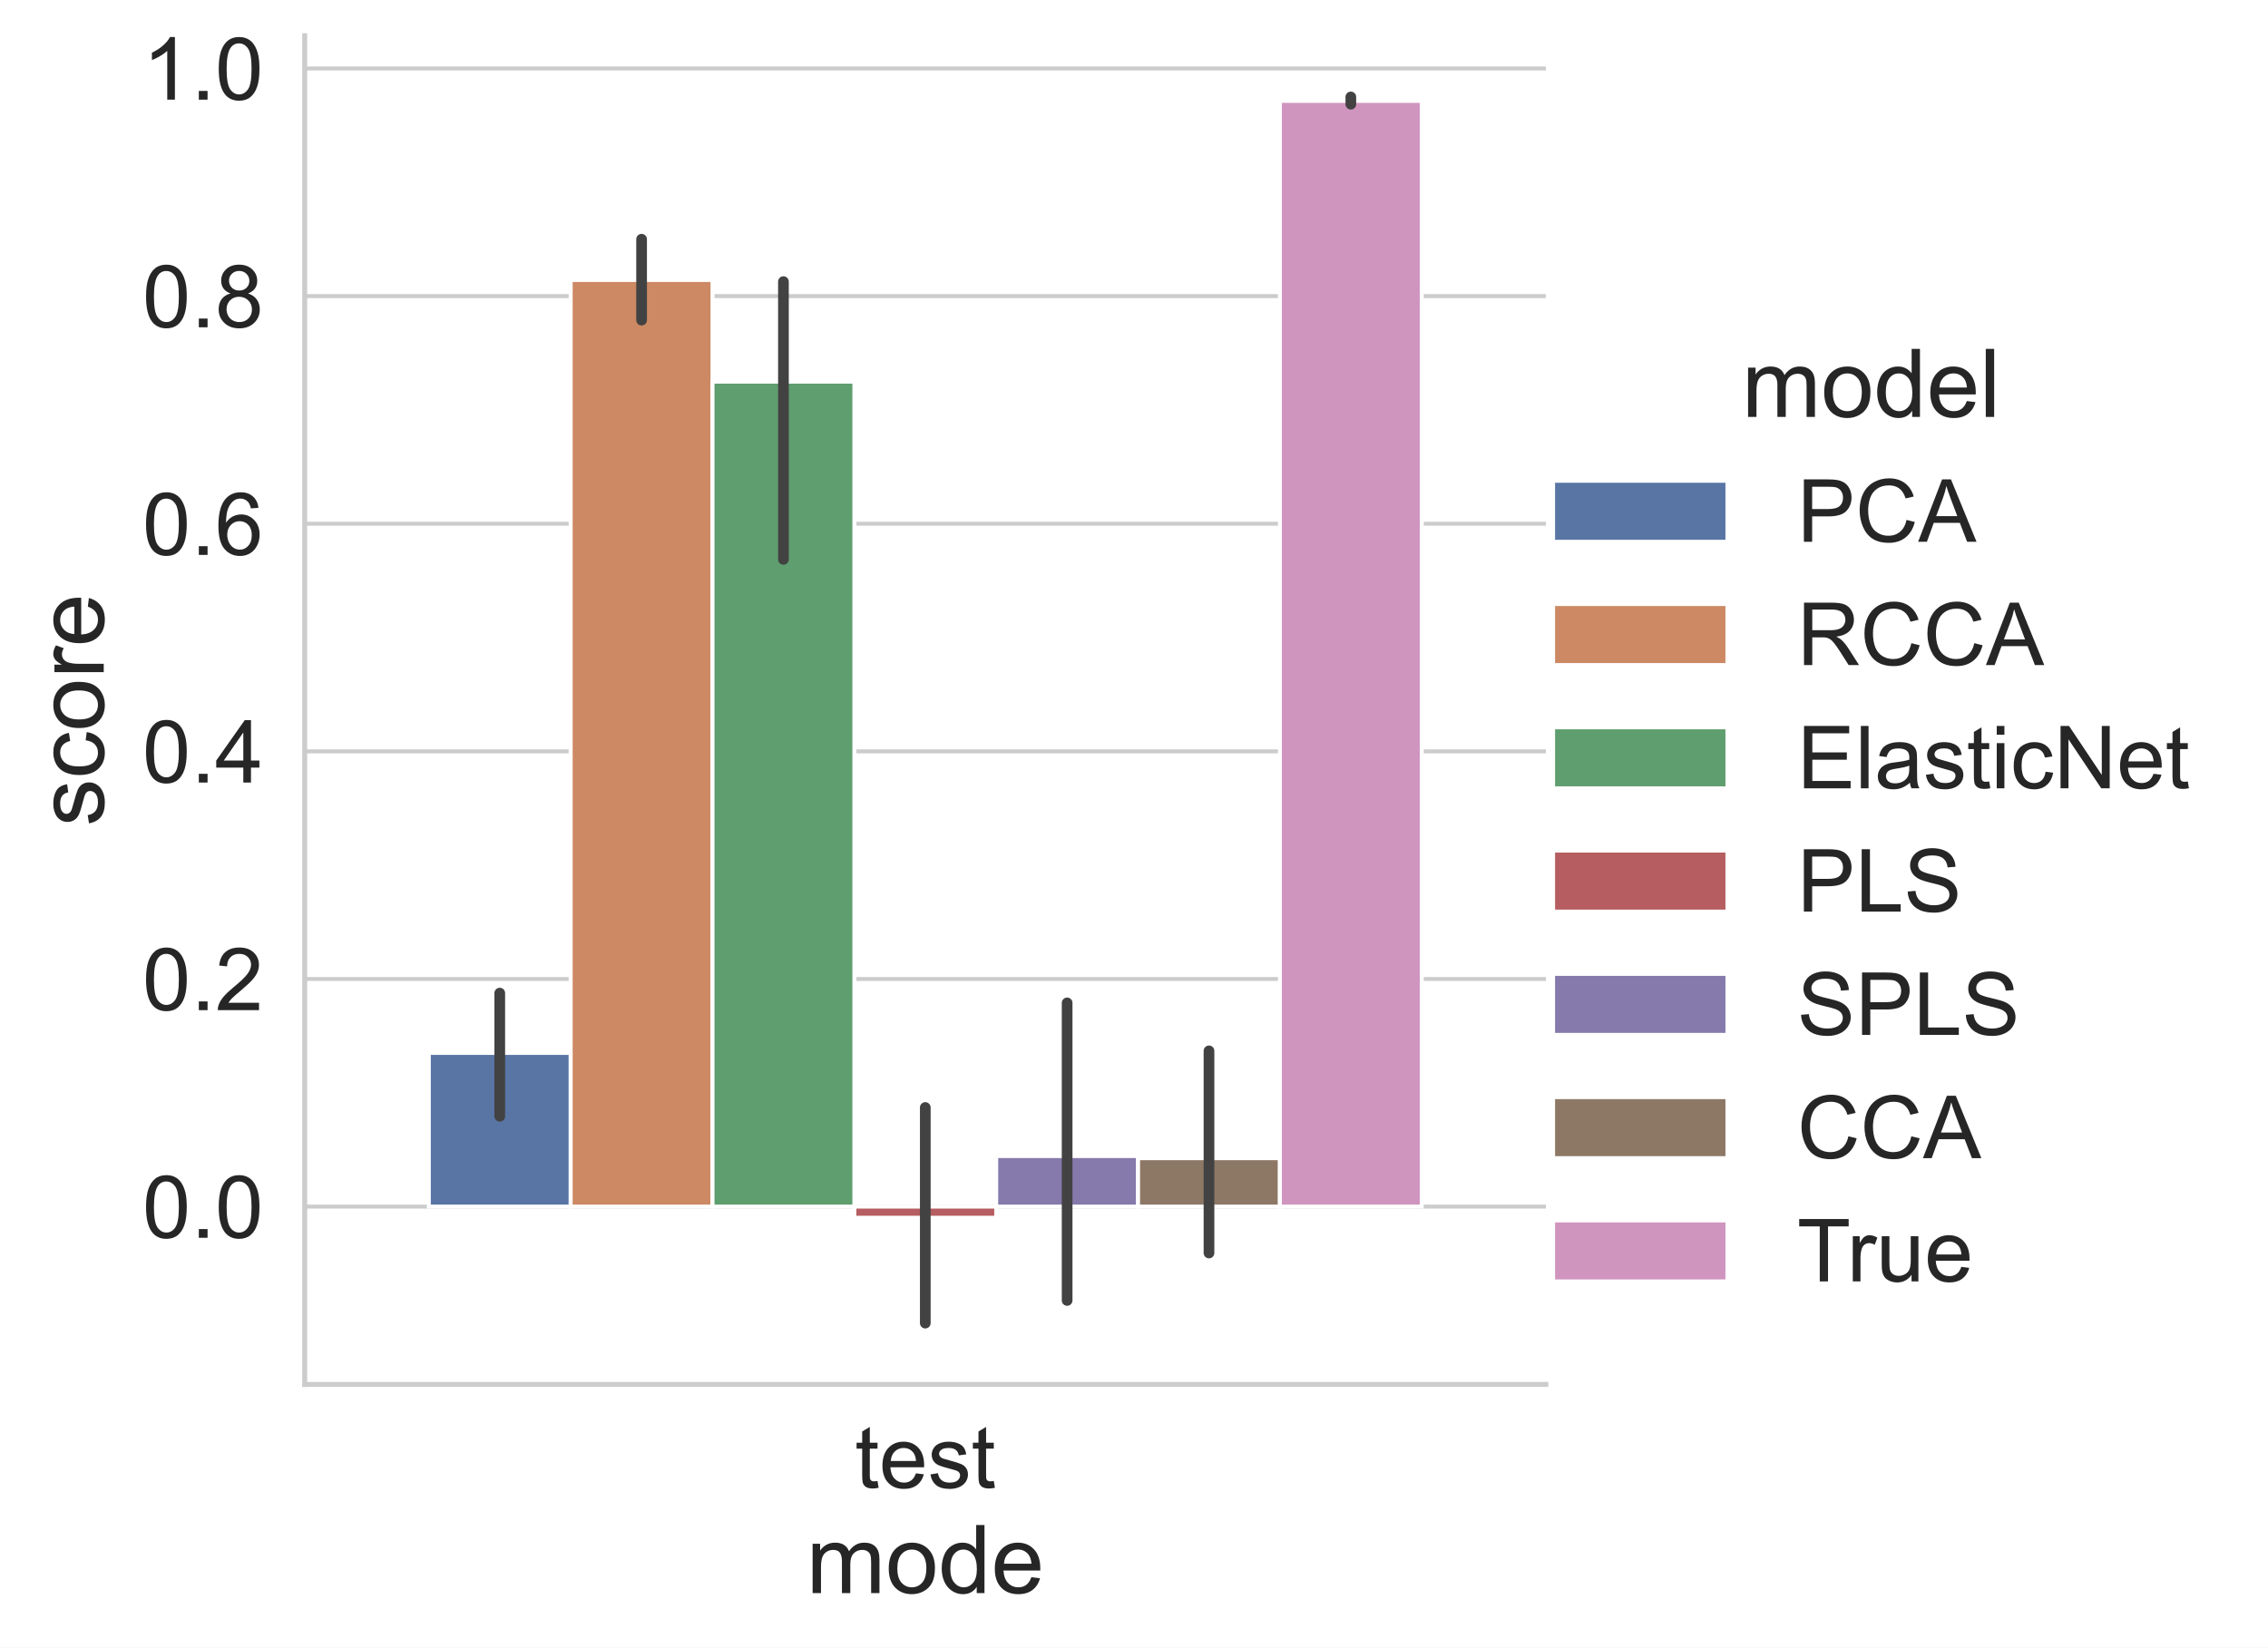
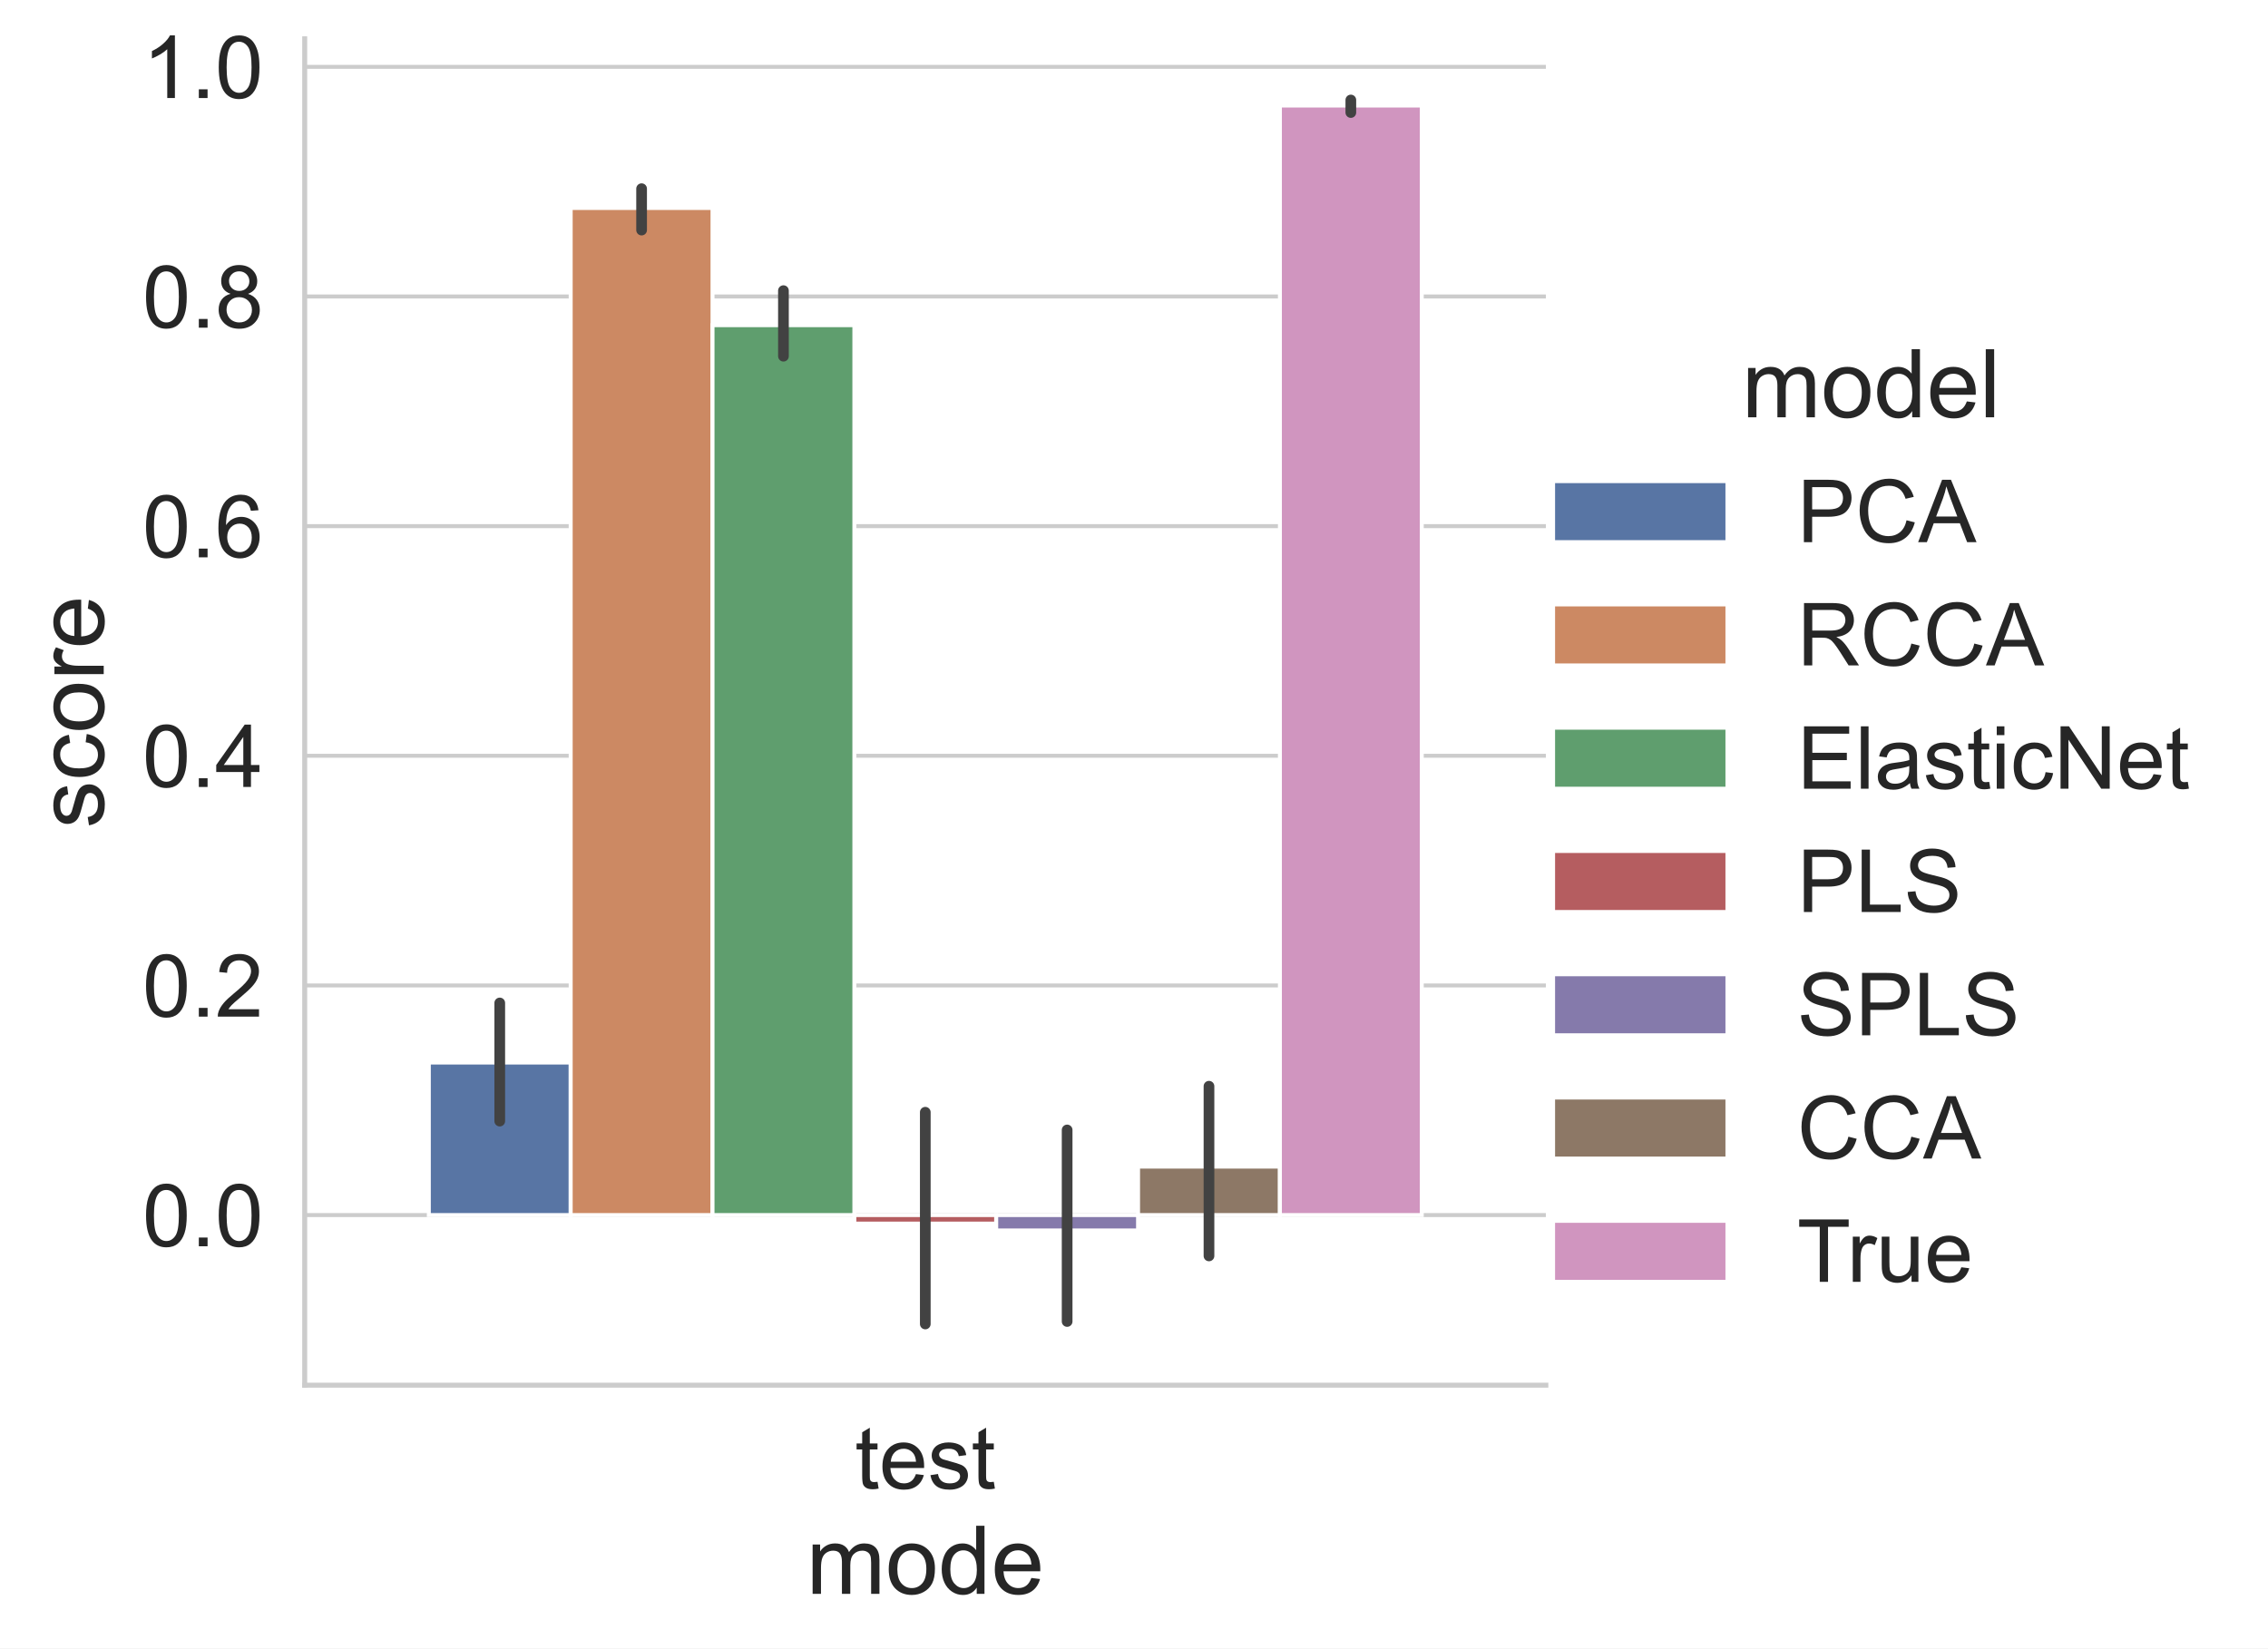
- <svg xmlns="http://www.w3.org/2000/svg" xmlns:xlink="http://www.w3.org/1999/xlink" width="457.925pt" height="332.743pt" viewBox="0 0 457.925 332.743" version="1.1">
+ <svg xmlns="http://www.w3.org/2000/svg" xmlns:xlink="http://www.w3.org/1999/xlink" width="457.925pt" height="332.88pt" viewBox="0 0 457.925 332.88" version="1.1">
  <defs>
    <style type="text/css">*{stroke-linejoin: round; stroke-linecap: butt}</style>
  </defs>
  <g id="figure_1">
    <g id="patch_1">
-       <path d="M 0 332.743  L 457.925 332.743  L 457.925 0  L 0 0  z " style="fill: #ffffff" />
+       <path d="M 0 332.88  L 457.925 332.88  L 457.925 0  L 0 0  z " style="fill: #ffffff" />
    </g>
    <g id="axes_1">
      <g id="patch_2">
-         <path d="M 61.523 279.588  L 312.121 279.588  L 312.121 7.2  L 61.523 7.2  z " style="fill: #ffffff" />
+         <path d="M 61.523 279.726  L 312.121 279.726  L 312.121 7.836  L 61.523 7.836  z " style="fill: #ffffff" />
      </g>
      <g id="matplotlib.axis_1">
        <g id="xtick_1">
          <g id="text_1">
-             <g style="fill: #262626" transform="translate(172.6391 300.4857) scale(0.176 -0.176)">
+             <g style="fill: #262626" transform="translate(172.6391 300.6233) scale(0.176 -0.176)">
              <defs>
                <path id="ArialMT-74" d="M 1650 503  L 1731 6  Q 1494 -44 1306 -44  Q 1000 -44 831 53  Q 663 150 594 308  Q 525 466 525 972  L 525 2881  L 113 2881  L 113 3319  L 525 3319  L 525 4141  L 1084 4478  L 1084 3319  L 1650 3319  L 1650 2881  L 1084 2881  L 1084 941  Q 1084 700 1114 631  Q 1144 563 1211 522  Q 1278 481 1403 481  Q 1497 481 1650 503  z " transform="scale(0.015625)" />
                <path id="ArialMT-65" d="M 2694 1069  L 3275 997  Q 3138 488 2766 206  Q 2394 -75 1816 -75  Q 1088 -75 661 373  Q 234 822 234 1631  Q 234 2469 665 2931  Q 1097 3394 1784 3394  Q 2450 3394 2872 2941  Q 3294 2488 3294 1666  Q 3294 1616 3291 1516  L 816 1516  Q 847 969 1125 678  Q 1403 388 1819 388  Q 2128 388 2347 550  Q 2566 713 2694 1069  z M 847 1978  L 2700 1978  Q 2663 2397 2488 2606  Q 2219 2931 1791 2931  Q 1403 2931 1139 2672  Q 875 2413 847 1978  z " transform="scale(0.015625)" />
                <path id="ArialMT-73" d="M 197 991  L 753 1078  Q 800 744 1014 566  Q 1228 388 1613 388  Q 2000 388 2187 545  Q 2375 703 2375 916  Q 2375 1106 2209 1216  Q 2094 1291 1634 1406  Q 1016 1563 777 1677  Q 538 1791 414 1992  Q 291 2194 291 2438  Q 291 2659 392 2848  Q 494 3038 669 3163  Q 800 3259 1026 3326  Q 1253 3394 1513 3394  Q 1903 3394 2198 3281  Q 2494 3169 2634 2976  Q 2775 2784 2828 2463  L 2278 2388  Q 2241 2644 2061 2787  Q 1881 2931 1553 2931  Q 1166 2931 1000 2803  Q 834 2675 834 2503  Q 834 2394 903 2306  Q 972 2216 1119 2156  Q 1203 2125 1616 2013  Q 2213 1853 2448 1751  Q 2684 1650 2818 1456  Q 2953 1263 2953 975  Q 2953 694 2789 445  Q 2625 197 2315 61  Q 2006 -75 1616 -75  Q 969 -75 630 194  Q 291 463 197 991  z " transform="scale(0.015625)" />
              </defs>
              <use xlink:href="#ArialMT-74" />
              <use xlink:href="#ArialMT-65" x="27.783" />
              <use xlink:href="#ArialMT-73" x="83.398" />
              <use xlink:href="#ArialMT-74" x="133.398" />
            </g>
          </g>
        </g>
        <g id="text_2">
-           <g style="fill: #262626" transform="translate(162.8102 321.7267) scale(0.192 -0.192)">
+           <g style="fill: #262626" transform="translate(162.8102 321.8643) scale(0.192 -0.192)">
            <defs>
              <path id="ArialMT-6d" d="M 422 0  L 422 3319  L 925 3319  L 925 2853  Q 1081 3097 1340 3245  Q 1600 3394 1931 3394  Q 2300 3394 2536 3241  Q 2772 3088 2869 2813  Q 3263 3394 3894 3394  Q 4388 3394 4653 3120  Q 4919 2847 4919 2278  L 4919 0  L 4359 0  L 4359 2091  Q 4359 2428 4304 2576  Q 4250 2725 4106 2815  Q 3963 2906 3769 2906  Q 3419 2906 3187 2673  Q 2956 2441 2956 1928  L 2956 0  L 2394 0  L 2394 2156  Q 2394 2531 2256 2718  Q 2119 2906 1806 2906  Q 1569 2906 1367 2781  Q 1166 2656 1075 2415  Q 984 2175 984 1722  L 984 0  L 422 0  z " transform="scale(0.015625)" />
              <path id="ArialMT-6f" d="M 213 1659  Q 213 2581 725 3025  Q 1153 3394 1769 3394  Q 2453 3394 2887 2945  Q 3322 2497 3322 1706  Q 3322 1066 3130 698  Q 2938 331 2570 128  Q 2203 -75 1769 -75  Q 1072 -75 642 372  Q 213 819 213 1659  z M 791 1659  Q 791 1022 1069 705  Q 1347 388 1769 388  Q 2188 388 2466 706  Q 2744 1025 2744 1678  Q 2744 2294 2464 2611  Q 2184 2928 1769 2928  Q 1347 2928 1069 2612  Q 791 2297 791 1659  z " transform="scale(0.015625)" />
              <path id="ArialMT-64" d="M 2575 0  L 2575 419  Q 2259 -75 1647 -75  Q 1250 -75 917 144  Q 584 363 401 755  Q 219 1147 219 1656  Q 219 2153 384 2558  Q 550 2963 881 3178  Q 1213 3394 1622 3394  Q 1922 3394 2156 3267  Q 2391 3141 2538 2938  L 2538 4581  L 3097 4581  L 3097 0  L 2575 0  z M 797 1656  Q 797 1019 1065 703  Q 1334 388 1700 388  Q 2069 388 2326 689  Q 2584 991 2584 1609  Q 2584 2291 2321 2609  Q 2059 2928 1675 2928  Q 1300 2928 1048 2622  Q 797 2316 797 1656  z " transform="scale(0.015625)" />
            </defs>
            <use xlink:href="#ArialMT-6d" />
            <use xlink:href="#ArialMT-6f" x="83.301" />
            <use xlink:href="#ArialMT-64" x="138.916" />
            <use xlink:href="#ArialMT-65" x="194.531" />
          </g>
        </g>
      </g>
      <g id="matplotlib.axis_2">
        <g id="ytick_1">
          <g id="line2d_1">
-             <path d="M 61.523 243.676  L 312.121 243.676  " clip-path="url(#p40b73adb48)" style="fill: none; stroke: #cccccc; stroke-width: 0.8; stroke-linecap: round" />
+             <path d="M 61.523 245.375  L 312.121 245.375  " clip-path="url(#p15f3ee2f07)" style="fill: none; stroke: #cccccc; stroke-width: 0.8; stroke-linecap: round" />
          </g>
          <g id="text_3">
-             <g style="fill: #262626" transform="translate(28.759 249.9752) scale(0.176 -0.176)">
+             <g style="fill: #262626" transform="translate(28.759 251.6739) scale(0.176 -0.176)">
              <defs>
                <path id="ArialMT-30" d="M 266 2259  Q 266 3072 433 3567  Q 600 4063 929 4331  Q 1259 4600 1759 4600  Q 2128 4600 2406 4451  Q 2684 4303 2865 4023  Q 3047 3744 3150 3342  Q 3253 2941 3253 2259  Q 3253 1453 3087 958  Q 2922 463 2592 192  Q 2263 -78 1759 -78  Q 1097 -78 719 397  Q 266 969 266 2259  z M 844 2259  Q 844 1131 1108 757  Q 1372 384 1759 384  Q 2147 384 2411 759  Q 2675 1134 2675 2259  Q 2675 3391 2411 3762  Q 2147 4134 1753 4134  Q 1366 4134 1134 3806  Q 844 3388 844 2259  z " transform="scale(0.015625)" />
                <path id="ArialMT-2e" d="M 581 0  L 581 641  L 1222 641  L 1222 0  L 581 0  z " transform="scale(0.015625)" />
              </defs>
              <use xlink:href="#ArialMT-30" />
              <use xlink:href="#ArialMT-2e" x="55.615" />
              <use xlink:href="#ArialMT-30" x="83.398" />
            </g>
          </g>
        </g>
        <g id="ytick_2">
          <g id="line2d_2">
-             <path d="M 61.523 197.707  L 312.121 197.707  " clip-path="url(#p40b73adb48)" style="fill: none; stroke: #cccccc; stroke-width: 0.8; stroke-linecap: round" />
+             <path d="M 61.523 199  L 312.121 199  " clip-path="url(#p15f3ee2f07)" style="fill: none; stroke: #cccccc; stroke-width: 0.8; stroke-linecap: round" />
          </g>
          <g id="text_4">
-             <g style="fill: #262626" transform="translate(28.759 204.0056) scale(0.176 -0.176)">
+             <g style="fill: #262626" transform="translate(28.759 205.2987) scale(0.176 -0.176)">
              <defs>
                <path id="ArialMT-32" d="M 3222 541  L 3222 0  L 194 0  Q 188 203 259 391  Q 375 700 629 1000  Q 884 1300 1366 1694  Q 2113 2306 2375 2664  Q 2638 3022 2638 3341  Q 2638 3675 2398 3904  Q 2159 4134 1775 4134  Q 1369 4134 1125 3890  Q 881 3647 878 3216  L 300 3275  Q 359 3922 746 4261  Q 1134 4600 1788 4600  Q 2447 4600 2831 4234  Q 3216 3869 3216 3328  Q 3216 3053 3103 2787  Q 2991 2522 2730 2228  Q 2469 1934 1863 1422  Q 1356 997 1212 845  Q 1069 694 975 541  L 3222 541  z " transform="scale(0.015625)" />
              </defs>
              <use xlink:href="#ArialMT-30" />
              <use xlink:href="#ArialMT-2e" x="55.615" />
              <use xlink:href="#ArialMT-32" x="83.398" />
            </g>
          </g>
        </g>
        <g id="ytick_3">
          <g id="line2d_3">
-             <path d="M 61.523 151.737  L 312.121 151.737  " clip-path="url(#p40b73adb48)" style="fill: none; stroke: #cccccc; stroke-width: 0.8; stroke-linecap: round" />
+             <path d="M 61.523 152.625  L 312.121 152.625  " clip-path="url(#p15f3ee2f07)" style="fill: none; stroke: #cccccc; stroke-width: 0.8; stroke-linecap: round" />
          </g>
          <g id="text_5">
-             <g style="fill: #262626" transform="translate(28.759 158.036) scale(0.176 -0.176)">
+             <g style="fill: #262626" transform="translate(28.759 158.9234) scale(0.176 -0.176)">
              <defs>
                <path id="ArialMT-34" d="M 2069 0  L 2069 1097  L 81 1097  L 81 1613  L 2172 4581  L 2631 4581  L 2631 1613  L 3250 1613  L 3250 1097  L 2631 1097  L 2631 0  L 2069 0  z M 2069 1613  L 2069 3678  L 634 1613  L 2069 1613  z " transform="scale(0.015625)" />
              </defs>
              <use xlink:href="#ArialMT-30" />
              <use xlink:href="#ArialMT-2e" x="55.615" />
              <use xlink:href="#ArialMT-34" x="83.398" />
            </g>
          </g>
        </g>
        <g id="ytick_4">
          <g id="line2d_4">
-             <path d="M 61.523 105.768  L 312.121 105.768  " clip-path="url(#p40b73adb48)" style="fill: none; stroke: #cccccc; stroke-width: 0.8; stroke-linecap: round" />
+             <path d="M 61.523 106.249  L 312.121 106.249  " clip-path="url(#p15f3ee2f07)" style="fill: none; stroke: #cccccc; stroke-width: 0.8; stroke-linecap: round" />
          </g>
          <g id="text_6">
-             <g style="fill: #262626" transform="translate(28.759 112.0664) scale(0.176 -0.176)">
+             <g style="fill: #262626" transform="translate(28.759 112.5482) scale(0.176 -0.176)">
              <defs>
                <path id="ArialMT-36" d="M 3184 3459  L 2625 3416  Q 2550 3747 2413 3897  Q 2184 4138 1850 4138  Q 1581 4138 1378 3988  Q 1113 3794 959 3422  Q 806 3050 800 2363  Q 1003 2672 1297 2822  Q 1591 2972 1913 2972  Q 2475 2972 2870 2558  Q 3266 2144 3266 1488  Q 3266 1056 3080 686  Q 2894 316 2569 119  Q 2244 -78 1831 -78  Q 1128 -78 684 439  Q 241 956 241 2144  Q 241 3472 731 4075  Q 1159 4600 1884 4600  Q 2425 4600 2770 4297  Q 3116 3994 3184 3459  z M 888 1484  Q 888 1194 1011 928  Q 1134 663 1356 523  Q 1578 384 1822 384  Q 2178 384 2434 671  Q 2691 959 2691 1453  Q 2691 1928 2437 2201  Q 2184 2475 1800 2475  Q 1419 2475 1153 2201  Q 888 1928 888 1484  z " transform="scale(0.015625)" />
              </defs>
              <use xlink:href="#ArialMT-30" />
              <use xlink:href="#ArialMT-2e" x="55.615" />
              <use xlink:href="#ArialMT-36" x="83.398" />
            </g>
          </g>
        </g>
        <g id="ytick_5">
          <g id="line2d_5">
-             <path d="M 61.523 59.798  L 312.121 59.798  " clip-path="url(#p40b73adb48)" style="fill: none; stroke: #cccccc; stroke-width: 0.8; stroke-linecap: round" />
+             <path d="M 61.523 59.874  L 312.121 59.874  " clip-path="url(#p15f3ee2f07)" style="fill: none; stroke: #cccccc; stroke-width: 0.8; stroke-linecap: round" />
          </g>
          <g id="text_7">
-             <g style="fill: #262626" transform="translate(28.759 66.09685) scale(0.176 -0.176)">
+             <g style="fill: #262626" transform="translate(28.759 66.17298) scale(0.176 -0.176)">
              <defs>
                <path id="ArialMT-38" d="M 1131 2484  Q 781 2613 612 2850  Q 444 3088 444 3419  Q 444 3919 803 4259  Q 1163 4600 1759 4600  Q 2359 4600 2725 4251  Q 3091 3903 3091 3403  Q 3091 3084 2923 2848  Q 2756 2613 2416 2484  Q 2838 2347 3058 2040  Q 3278 1734 3278 1309  Q 3278 722 2862 322  Q 2447 -78 1769 -78  Q 1091 -78 675 323  Q 259 725 259 1325  Q 259 1772 486 2073  Q 713 2375 1131 2484  z M 1019 3438  Q 1019 3113 1228 2906  Q 1438 2700 1772 2700  Q 2097 2700 2305 2904  Q 2513 3109 2513 3406  Q 2513 3716 2298 3927  Q 2084 4138 1766 4138  Q 1444 4138 1231 3931  Q 1019 3725 1019 3438  z M 838 1322  Q 838 1081 952 856  Q 1066 631 1291 507  Q 1516 384 1775 384  Q 2178 384 2440 643  Q 2703 903 2703 1303  Q 2703 1709 2433 1975  Q 2163 2241 1756 2241  Q 1359 2241 1098 1978  Q 838 1716 838 1322  z " transform="scale(0.015625)" />
              </defs>
              <use xlink:href="#ArialMT-30" />
              <use xlink:href="#ArialMT-2e" x="55.615" />
              <use xlink:href="#ArialMT-38" x="83.398" />
            </g>
          </g>
        </g>
        <g id="ytick_6">
          <g id="line2d_6">
-             <path d="M 61.523 13.828  L 312.121 13.828  " clip-path="url(#p40b73adb48)" style="fill: none; stroke: #cccccc; stroke-width: 0.8; stroke-linecap: round" />
+             <path d="M 61.523 13.499  L 312.121 13.499  " clip-path="url(#p15f3ee2f07)" style="fill: none; stroke: #cccccc; stroke-width: 0.8; stroke-linecap: round" />
          </g>
          <g id="text_8">
-             <g style="fill: #262626" transform="translate(28.759 20.12725) scale(0.176 -0.176)">
+             <g style="fill: #262626" transform="translate(28.759 19.79775) scale(0.176 -0.176)">
              <defs>
                <path id="ArialMT-31" d="M 2384 0  L 1822 0  L 1822 3584  Q 1619 3391 1289 3197  Q 959 3003 697 2906  L 697 3450  Q 1169 3672 1522 3987  Q 1875 4303 2022 4600  L 2384 4600  L 2384 0  z " transform="scale(0.015625)" />
              </defs>
              <use xlink:href="#ArialMT-31" />
              <use xlink:href="#ArialMT-2e" x="55.615" />
              <use xlink:href="#ArialMT-30" x="83.398" />
            </g>
          </g>
        </g>
        <g id="text_9">
-           <g style="fill: #262626" transform="translate(20.943 166.8675) rotate(-90) scale(0.192 -0.192)">
+           <g style="fill: #262626" transform="translate(20.943 167.2543) rotate(-90) scale(0.192 -0.192)">
            <defs>
              <path id="ArialMT-63" d="M 2588 1216  L 3141 1144  Q 3050 572 2676 248  Q 2303 -75 1759 -75  Q 1078 -75 664 370  Q 250 816 250 1647  Q 250 2184 428 2587  Q 606 2991 970 3192  Q 1334 3394 1763 3394  Q 2303 3394 2647 3120  Q 2991 2847 3088 2344  L 2541 2259  Q 2463 2594 2264 2762  Q 2066 2931 1784 2931  Q 1359 2931 1093 2626  Q 828 2322 828 1663  Q 828 994 1084 691  Q 1341 388 1753 388  Q 2084 388 2306 591  Q 2528 794 2588 1216  z " transform="scale(0.015625)" />
              <path id="ArialMT-72" d="M 416 0  L 416 3319  L 922 3319  L 922 2816  Q 1116 3169 1280 3281  Q 1444 3394 1641 3394  Q 1925 3394 2219 3213  L 2025 2691  Q 1819 2813 1613 2813  Q 1428 2813 1281 2702  Q 1134 2591 1072 2394  Q 978 2094 978 1738  L 978 0  L 416 0  z " transform="scale(0.015625)" />
            </defs>
            <use xlink:href="#ArialMT-73" />
            <use xlink:href="#ArialMT-63" x="50" />
            <use xlink:href="#ArialMT-6f" x="100" />
            <use xlink:href="#ArialMT-72" x="155.615" />
            <use xlink:href="#ArialMT-65" x="188.916" />
          </g>
        </g>
      </g>
      <g id="patch_3">
-         <path d="M 86.583 243.676  L 115.223 243.676  L 115.223 212.642  L 86.583 212.642  z " clip-path="url(#p40b73adb48)" style="fill: #5875a4; stroke: #ffffff; stroke-width: 0.8; stroke-linejoin: miter" />
+         <path d="M 86.583 245.375  L 115.223 245.375  L 115.223 214.573  L 86.583 214.573  z " clip-path="url(#p15f3ee2f07)" style="fill: #5875a4; stroke: #ffffff; stroke-width: 0.8; stroke-linejoin: miter" />
      </g>
      <g id="patch_4">
-         <path d="M 115.223 243.676  L 143.862 243.676  L 143.862 56.546  L 115.223 56.546  z " clip-path="url(#p40b73adb48)" style="fill: #cc8963; stroke: #ffffff; stroke-width: 0.8; stroke-linejoin: miter" />
+         <path d="M 115.223 245.375  L 143.862 245.375  L 143.862 42.002  L 115.223 42.002  z " clip-path="url(#p15f3ee2f07)" style="fill: #cc8963; stroke: #ffffff; stroke-width: 0.8; stroke-linejoin: miter" />
      </g>
      <g id="patch_5">
-         <path d="M 143.862 243.676  L 172.502 243.676  L 172.502 77.081  L 143.862 77.081  z " clip-path="url(#p40b73adb48)" style="fill: #5f9e6e; stroke: #ffffff; stroke-width: 0.8; stroke-linejoin: miter" />
+         <path d="M 143.862 245.375  L 172.502 245.375  L 172.502 65.669  L 143.862 65.669  z " clip-path="url(#p15f3ee2f07)" style="fill: #5f9e6e; stroke: #ffffff; stroke-width: 0.8; stroke-linejoin: miter" />
      </g>
      <g id="patch_6">
-         <path d="M 172.502 243.676  L 201.142 243.676  L 201.142 245.93  L 172.502 245.93  z " clip-path="url(#p40b73adb48)" style="fill: #b55d60; stroke: #ffffff; stroke-width: 0.8; stroke-linejoin: miter" />
+         <path d="M 172.502 245.375  L 201.142 245.375  L 201.142 247.095  L 172.502 247.095  z " clip-path="url(#p15f3ee2f07)" style="fill: #b55d60; stroke: #ffffff; stroke-width: 0.8; stroke-linejoin: miter" />
      </g>
      <g id="patch_7">
-         <path d="M 201.142 243.676  L 229.782 243.676  L 229.782 233.474  L 201.142 233.474  z " clip-path="url(#p40b73adb48)" style="fill: #857aab; stroke: #ffffff; stroke-width: 0.8; stroke-linejoin: miter" />
+         <path d="M 201.142 245.375  L 229.782 245.375  L 229.782 248.481  L 201.142 248.481  z " clip-path="url(#p15f3ee2f07)" style="fill: #857aab; stroke: #ffffff; stroke-width: 0.8; stroke-linejoin: miter" />
      </g>
      <g id="patch_8">
-         <path d="M 229.782 243.676  L 258.422 243.676  L 258.422 233.902  L 229.782 233.902  z " clip-path="url(#p40b73adb48)" style="fill: #8d7866; stroke: #ffffff; stroke-width: 0.8; stroke-linejoin: miter" />
+         <path d="M 229.782 245.375  L 258.422 245.375  L 258.422 235.589  L 229.782 235.589  z " clip-path="url(#p15f3ee2f07)" style="fill: #8d7866; stroke: #ffffff; stroke-width: 0.8; stroke-linejoin: miter" />
      </g>
      <g id="patch_9">
-         <path d="M 258.422 243.676  L 287.062 243.676  L 287.062 20.373  L 258.422 20.373  z " clip-path="url(#p40b73adb48)" style="fill: #d095bf; stroke: #ffffff; stroke-width: 0.8; stroke-linejoin: miter" />
+         <path d="M 258.422 245.375  L 287.062 245.375  L 287.062 21.312  L 258.422 21.312  z " clip-path="url(#p15f3ee2f07)" style="fill: #d095bf; stroke: #ffffff; stroke-width: 0.8; stroke-linejoin: miter" />
      </g>
      <g id="line2d_7">
-         <path d="M 100.903 225.432  L 100.903 200.559  " clip-path="url(#p40b73adb48)" style="fill: none; stroke: #424242; stroke-width: 2.16; stroke-linecap: round" />
+         <path d="M 100.903 226.397  L 100.903 202.541  " clip-path="url(#p15f3ee2f07)" style="fill: none; stroke: #424242; stroke-width: 2.16; stroke-linecap: round" />
      </g>
      <g id="line2d_8">
-         <path d="M 129.543 64.648  L 129.543 48.313  " clip-path="url(#p40b73adb48)" style="fill: none; stroke: #424242; stroke-width: 2.16; stroke-linecap: round" />
+         <path d="M 129.543 46.461  L 129.543 38.104  " clip-path="url(#p15f3ee2f07)" style="fill: none; stroke: #424242; stroke-width: 2.16; stroke-linecap: round" />
      </g>
      <g id="line2d_9">
-         <path d="M 158.182 112.97  L 158.182 56.873  " clip-path="url(#p40b73adb48)" style="fill: none; stroke: #424242; stroke-width: 2.16; stroke-linecap: round" />
+         <path d="M 158.182 71.931  L 158.182 58.694  " clip-path="url(#p15f3ee2f07)" style="fill: none; stroke: #424242; stroke-width: 2.16; stroke-linecap: round" />
      </g>
      <g id="line2d_10">
-         <path d="M 186.822 267.207  L 186.822 223.666  " clip-path="url(#p40b73adb48)" style="fill: none; stroke: #424242; stroke-width: 2.16; stroke-linecap: round" />
+         <path d="M 186.822 267.367  L 186.822 224.609  " clip-path="url(#p15f3ee2f07)" style="fill: none; stroke: #424242; stroke-width: 2.16; stroke-linecap: round" />
      </g>
      <g id="line2d_11">
-         <path d="M 215.462 262.632  L 215.462 202.536  " clip-path="url(#p40b73adb48)" style="fill: none; stroke: #424242; stroke-width: 2.16; stroke-linecap: round" />
+         <path d="M 215.462 266.863  L 215.462 228.187  " clip-path="url(#p15f3ee2f07)" style="fill: none; stroke: #424242; stroke-width: 2.16; stroke-linecap: round" />
      </g>
      <g id="line2d_12">
-         <path d="M 244.102 253.047  L 244.102 212.229  " clip-path="url(#p40b73adb48)" style="fill: none; stroke: #424242; stroke-width: 2.16; stroke-linecap: round" />
+         <path d="M 244.102 253.621  L 244.102 219.356  " clip-path="url(#p15f3ee2f07)" style="fill: none; stroke: #424242; stroke-width: 2.16; stroke-linecap: round" />
      </g>
      <g id="line2d_13">
-         <path d="M 272.742 21.042  L 272.742 19.581  " clip-path="url(#p40b73adb48)" style="fill: none; stroke: #424242; stroke-width: 2.16; stroke-linecap: round" />
+         <path d="M 272.742 22.723  L 272.742 20.195  " clip-path="url(#p15f3ee2f07)" style="fill: none; stroke: #424242; stroke-width: 2.16; stroke-linecap: round" />
      </g>
      <g id="patch_10">
-         <path d="M 61.523 279.588  L 61.523 7.2  " style="fill: none; stroke: #cccccc; stroke-linejoin: miter; stroke-linecap: square" />
+         <path d="M 61.523 279.726  L 61.523 7.836  " style="fill: none; stroke: #cccccc; stroke-linejoin: miter; stroke-linecap: square" />
      </g>
      <g id="patch_11">
-         <path d="M 61.523 279.588  L 312.121 279.588  " style="fill: none; stroke: #cccccc; stroke-linejoin: miter; stroke-linecap: square" />
+         <path d="M 61.523 279.726  L 312.121 279.726  " style="fill: none; stroke: #cccccc; stroke-linejoin: miter; stroke-linecap: square" />
      </g>
    </g>
    <g id="legend_1">
      <g id="text_10">
-         <g style="fill: #262626" transform="translate(351.6878 84.19975) scale(0.192 -0.192)">
+         <g style="fill: #262626" transform="translate(351.6878 84.2685) scale(0.192 -0.192)">
          <defs>
            <path id="ArialMT-6c" d="M 409 0  L 409 4581  L 972 4581  L 972 0  L 409 0  z " transform="scale(0.015625)" />
          </defs>
          <use xlink:href="#ArialMT-6d" />
          <use xlink:href="#ArialMT-6f" x="83.301" />
          <use xlink:href="#ArialMT-64" x="138.916" />
          <use xlink:href="#ArialMT-65" x="194.531" />
          <use xlink:href="#ArialMT-6c" x="250.146" />
        </g>
      </g>
      <g id="patch_12">
-         <path d="M 313.58 109.413  L 348.78 109.413  L 348.78 97.094  L 313.58 97.094  z " style="fill: #5875a4; stroke: #ffffff; stroke-width: 0.8; stroke-linejoin: miter" />
+         <path d="M 313.58 109.482  L 348.78 109.482  L 348.78 97.162  L 313.58 97.162  z " style="fill: #5875a4; stroke: #ffffff; stroke-width: 0.8; stroke-linejoin: miter" />
      </g>
      <g id="text_11">
-         <g style="fill: #262626" transform="translate(362.8604 109.4135) scale(0.176 -0.176)">
+         <g style="fill: #262626" transform="translate(362.8604 109.4823) scale(0.176 -0.176)">
          <defs>
            <path id="ArialMT-50" d="M 494 0  L 494 4581  L 2222 4581  Q 2678 4581 2919 4538  Q 3256 4481 3484 4323  Q 3713 4166 3852 3881  Q 3991 3597 3991 3256  Q 3991 2672 3619 2267  Q 3247 1863 2275 1863  L 1100 1863  L 1100 0  L 494 0  z M 1100 2403  L 2284 2403  Q 2872 2403 3119 2622  Q 3366 2841 3366 3238  Q 3366 3525 3220 3729  Q 3075 3934 2838 4000  Q 2684 4041 2272 4041  L 1100 4041  L 1100 2403  z " transform="scale(0.015625)" />
            <path id="ArialMT-43" d="M 3763 1606  L 4369 1453  Q 4178 706 3683 314  Q 3188 -78 2472 -78  Q 1731 -78 1267 223  Q 803 525 561 1097  Q 319 1669 319 2325  Q 319 3041 592 3573  Q 866 4106 1370 4382  Q 1875 4659 2481 4659  Q 3169 4659 3637 4309  Q 4106 3959 4291 3325  L 3694 3184  Q 3534 3684 3231 3912  Q 2928 4141 2469 4141  Q 1941 4141 1586 3887  Q 1231 3634 1087 3207  Q 944 2781 944 2328  Q 944 1744 1114 1308  Q 1284 872 1643 656  Q 2003 441 2422 441  Q 2931 441 3284 734  Q 3638 1028 3763 1606  z " transform="scale(0.015625)" />
            <path id="ArialMT-41" d="M -9 0  L 1750 4581  L 2403 4581  L 4278 0  L 3588 0  L 3053 1388  L 1138 1388  L 634 0  L -9 0  z M 1313 1881  L 2866 1881  L 2388 3150  Q 2169 3728 2063 4100  Q 1975 3659 1816 3225  L 1313 1881  z " transform="scale(0.015625)" />
          </defs>
          <use xlink:href="#ArialMT-50" />
          <use xlink:href="#ArialMT-43" x="66.699" />
          <use xlink:href="#ArialMT-41" x="138.916" />
        </g>
      </g>
      <g id="patch_13">
-         <path d="M 313.58 134.309  L 348.78 134.309  L 348.78 121.989  L 313.58 121.989  z " style="fill: #cc8963; stroke: #ffffff; stroke-width: 0.8; stroke-linejoin: miter" />
+         <path d="M 313.58 134.378  L 348.78 134.378  L 348.78 122.058  L 313.58 122.058  z " style="fill: #cc8963; stroke: #ffffff; stroke-width: 0.8; stroke-linejoin: miter" />
      </g>
      <g id="text_12">
-         <g style="fill: #262626" transform="translate(362.8604 134.3092) scale(0.176 -0.176)">
+         <g style="fill: #262626" transform="translate(362.8604 134.378) scale(0.176 -0.176)">
          <defs>
            <path id="ArialMT-52" d="M 503 0  L 503 4581  L 2534 4581  Q 3147 4581 3465 4457  Q 3784 4334 3975 4021  Q 4166 3709 4166 3331  Q 4166 2844 3850 2509  Q 3534 2175 2875 2084  Q 3116 1969 3241 1856  Q 3506 1613 3744 1247  L 4541 0  L 3778 0  L 3172 953  Q 2906 1366 2734 1584  Q 2563 1803 2427 1890  Q 2291 1978 2150 2013  Q 2047 2034 1813 2034  L 1109 2034  L 1109 0  L 503 0  z M 1109 2559  L 2413 2559  Q 2828 2559 3062 2645  Q 3297 2731 3419 2920  Q 3541 3109 3541 3331  Q 3541 3656 3305 3865  Q 3069 4075 2559 4075  L 1109 4075  L 1109 2559  z " transform="scale(0.015625)" />
          </defs>
          <use xlink:href="#ArialMT-52" />
          <use xlink:href="#ArialMT-43" x="72.217" />
          <use xlink:href="#ArialMT-43" x="144.434" />
          <use xlink:href="#ArialMT-41" x="216.65" />
        </g>
      </g>
      <g id="patch_14">
-         <path d="M 313.58 159.205  L 348.78 159.205  L 348.78 146.885  L 313.58 146.885  z " style="fill: #5f9e6e; stroke: #ffffff; stroke-width: 0.8; stroke-linejoin: miter" />
+         <path d="M 313.58 159.274  L 348.78 159.274  L 348.78 146.954  L 313.58 146.954  z " style="fill: #5f9e6e; stroke: #ffffff; stroke-width: 0.8; stroke-linejoin: miter" />
      </g>
      <g id="text_13">
-         <g style="fill: #262626" transform="translate(362.8604 159.205) scale(0.176 -0.176)">
+         <g style="fill: #262626" transform="translate(362.8604 159.2738) scale(0.176 -0.176)">
          <defs>
            <path id="ArialMT-45" d="M 506 0  L 506 4581  L 3819 4581  L 3819 4041  L 1113 4041  L 1113 2638  L 3647 2638  L 3647 2100  L 1113 2100  L 1113 541  L 3925 541  L 3925 0  L 506 0  z " transform="scale(0.015625)" />
            <path id="ArialMT-61" d="M 2588 409  Q 2275 144 1986 34  Q 1697 -75 1366 -75  Q 819 -75 525 192  Q 231 459 231 875  Q 231 1119 342 1320  Q 453 1522 633 1644  Q 813 1766 1038 1828  Q 1203 1872 1538 1913  Q 2219 1994 2541 2106  Q 2544 2222 2544 2253  Q 2544 2597 2384 2738  Q 2169 2928 1744 2928  Q 1347 2928 1158 2789  Q 969 2650 878 2297  L 328 2372  Q 403 2725 575 2942  Q 747 3159 1072 3276  Q 1397 3394 1825 3394  Q 2250 3394 2515 3294  Q 2781 3194 2906 3042  Q 3031 2891 3081 2659  Q 3109 2516 3109 2141  L 3109 1391  Q 3109 606 3145 398  Q 3181 191 3288 0  L 2700 0  Q 2613 175 2588 409  z M 2541 1666  Q 2234 1541 1622 1453  Q 1275 1403 1131 1340  Q 988 1278 909 1158  Q 831 1038 831 891  Q 831 666 1001 516  Q 1172 366 1500 366  Q 1825 366 2078 508  Q 2331 650 2450 897  Q 2541 1088 2541 1459  L 2541 1666  z " transform="scale(0.015625)" />
            <path id="ArialMT-69" d="M 425 3934  L 425 4581  L 988 4581  L 988 3934  L 425 3934  z M 425 0  L 425 3319  L 988 3319  L 988 0  L 425 0  z " transform="scale(0.015625)" />
            <path id="ArialMT-4e" d="M 488 0  L 488 4581  L 1109 4581  L 3516 984  L 3516 4581  L 4097 4581  L 4097 0  L 3475 0  L 1069 3600  L 1069 0  L 488 0  z " transform="scale(0.015625)" />
          </defs>
          <use xlink:href="#ArialMT-45" />
          <use xlink:href="#ArialMT-6c" x="66.699" />
          <use xlink:href="#ArialMT-61" x="88.916" />
          <use xlink:href="#ArialMT-73" x="144.531" />
          <use xlink:href="#ArialMT-74" x="194.531" />
          <use xlink:href="#ArialMT-69" x="222.314" />
          <use xlink:href="#ArialMT-63" x="244.531" />
          <use xlink:href="#ArialMT-4e" x="294.531" />
          <use xlink:href="#ArialMT-65" x="366.748" />
          <use xlink:href="#ArialMT-74" x="422.363" />
        </g>
      </g>
      <g id="patch_15">
-         <path d="M 313.58 184.101  L 348.78 184.101  L 348.78 171.781  L 313.58 171.781  z " style="fill: #b55d60; stroke: #ffffff; stroke-width: 0.8; stroke-linejoin: miter" />
+         <path d="M 313.58 184.17  L 348.78 184.17  L 348.78 171.85  L 313.58 171.85  z " style="fill: #b55d60; stroke: #ffffff; stroke-width: 0.8; stroke-linejoin: miter" />
      </g>
      <g id="text_14">
-         <g style="fill: #262626" transform="translate(362.8604 184.1008) scale(0.176 -0.176)">
+         <g style="fill: #262626" transform="translate(362.8604 184.1695) scale(0.176 -0.176)">
          <defs>
            <path id="ArialMT-4c" d="M 469 0  L 469 4581  L 1075 4581  L 1075 541  L 3331 541  L 3331 0  L 469 0  z " transform="scale(0.015625)" />
            <path id="ArialMT-53" d="M 288 1472  L 859 1522  Q 900 1178 1048 958  Q 1197 738 1509 602  Q 1822 466 2213 466  Q 2559 466 2825 569  Q 3091 672 3220 851  Q 3350 1031 3350 1244  Q 3350 1459 3225 1620  Q 3100 1781 2813 1891  Q 2628 1963 1997 2114  Q 1366 2266 1113 2400  Q 784 2572 623 2826  Q 463 3081 463 3397  Q 463 3744 659 4045  Q 856 4347 1234 4503  Q 1613 4659 2075 4659  Q 2584 4659 2973 4495  Q 3363 4331 3572 4012  Q 3781 3694 3797 3291  L 3216 3247  Q 3169 3681 2898 3903  Q 2628 4125 2100 4125  Q 1550 4125 1298 3923  Q 1047 3722 1047 3438  Q 1047 3191 1225 3031  Q 1400 2872 2139 2705  Q 2878 2538 3153 2413  Q 3553 2228 3743 1945  Q 3934 1663 3934 1294  Q 3934 928 3725 604  Q 3516 281 3123 101  Q 2731 -78 2241 -78  Q 1619 -78 1198 103  Q 778 284 539 648  Q 300 1013 288 1472  z " transform="scale(0.015625)" />
          </defs>
          <use xlink:href="#ArialMT-50" />
          <use xlink:href="#ArialMT-4c" x="66.699" />
          <use xlink:href="#ArialMT-53" x="122.314" />
        </g>
      </g>
      <g id="patch_16">
-         <path d="M 313.58 208.996  L 348.78 208.996  L 348.78 196.677  L 313.58 196.677  z " style="fill: #857aab; stroke: #ffffff; stroke-width: 0.8; stroke-linejoin: miter" />
+         <path d="M 313.58 209.065  L 348.78 209.065  L 348.78 196.745  L 313.58 196.745  z " style="fill: #857aab; stroke: #ffffff; stroke-width: 0.8; stroke-linejoin: miter" />
      </g>
      <g id="text_15">
-         <g style="fill: #262626" transform="translate(362.8604 208.9965) scale(0.176 -0.176)">
+         <g style="fill: #262626" transform="translate(362.8604 209.0653) scale(0.176 -0.176)">
          <use xlink:href="#ArialMT-53" />
          <use xlink:href="#ArialMT-50" x="66.699" />
          <use xlink:href="#ArialMT-4c" x="133.398" />
          <use xlink:href="#ArialMT-53" x="189.014" />
        </g>
      </g>
      <g id="patch_17">
-         <path d="M 313.58 233.892  L 348.78 233.892  L 348.78 221.572  L 313.58 221.572  z " style="fill: #8d7866; stroke: #ffffff; stroke-width: 0.8; stroke-linejoin: miter" />
+         <path d="M 313.58 233.961  L 348.78 233.961  L 348.78 221.641  L 313.58 221.641  z " style="fill: #8d7866; stroke: #ffffff; stroke-width: 0.8; stroke-linejoin: miter" />
      </g>
      <g id="text_16">
-         <g style="fill: #262626" transform="translate(362.8604 233.8922) scale(0.176 -0.176)">
+         <g style="fill: #262626" transform="translate(362.8604 233.961) scale(0.176 -0.176)">
          <use xlink:href="#ArialMT-43" />
          <use xlink:href="#ArialMT-43" x="72.217" />
          <use xlink:href="#ArialMT-41" x="144.434" />
        </g>
      </g>
      <g id="patch_18">
-         <path d="M 313.58 258.788  L 348.78 258.788  L 348.78 246.468  L 313.58 246.468  z " style="fill: #d095bf; stroke: #ffffff; stroke-width: 0.8; stroke-linejoin: miter" />
+         <path d="M 313.58 258.857  L 348.78 258.857  L 348.78 246.537  L 313.58 246.537  z " style="fill: #d095bf; stroke: #ffffff; stroke-width: 0.8; stroke-linejoin: miter" />
      </g>
      <g id="text_17">
-         <g style="fill: #262626" transform="translate(362.8604 258.788) scale(0.176 -0.176)">
+         <g style="fill: #262626" transform="translate(362.8604 258.8568) scale(0.176 -0.176)">
          <defs>
            <path id="ArialMT-54" d="M 1659 0  L 1659 4041  L 150 4041  L 150 4581  L 3781 4581  L 3781 4041  L 2266 4041  L 2266 0  L 1659 0  z " transform="scale(0.015625)" />
            <path id="ArialMT-75" d="M 2597 0  L 2597 488  Q 2209 -75 1544 -75  Q 1250 -75 995 37  Q 741 150 617 320  Q 494 491 444 738  Q 409 903 409 1263  L 409 3319  L 972 3319  L 972 1478  Q 972 1038 1006 884  Q 1059 663 1231 536  Q 1403 409 1656 409  Q 1909 409 2131 539  Q 2353 669 2445 892  Q 2538 1116 2538 1541  L 2538 3319  L 3100 3319  L 3100 0  L 2597 0  z " transform="scale(0.015625)" />
          </defs>
          <use xlink:href="#ArialMT-54" />
          <use xlink:href="#ArialMT-72" x="57.334" />
          <use xlink:href="#ArialMT-75" x="90.635" />
          <use xlink:href="#ArialMT-65" x="146.25" />
        </g>
      </g>
    </g>
  </g>
  <defs>
-     <clipPath id="p40b73adb48">
-       <rect x="61.523" y="7.2" width="250.598" height="272.388" />
+     <clipPath id="p15f3ee2f07">
+       <rect x="61.523" y="7.836" width="250.598" height="271.889" />
    </clipPath>
  </defs>
</svg>
